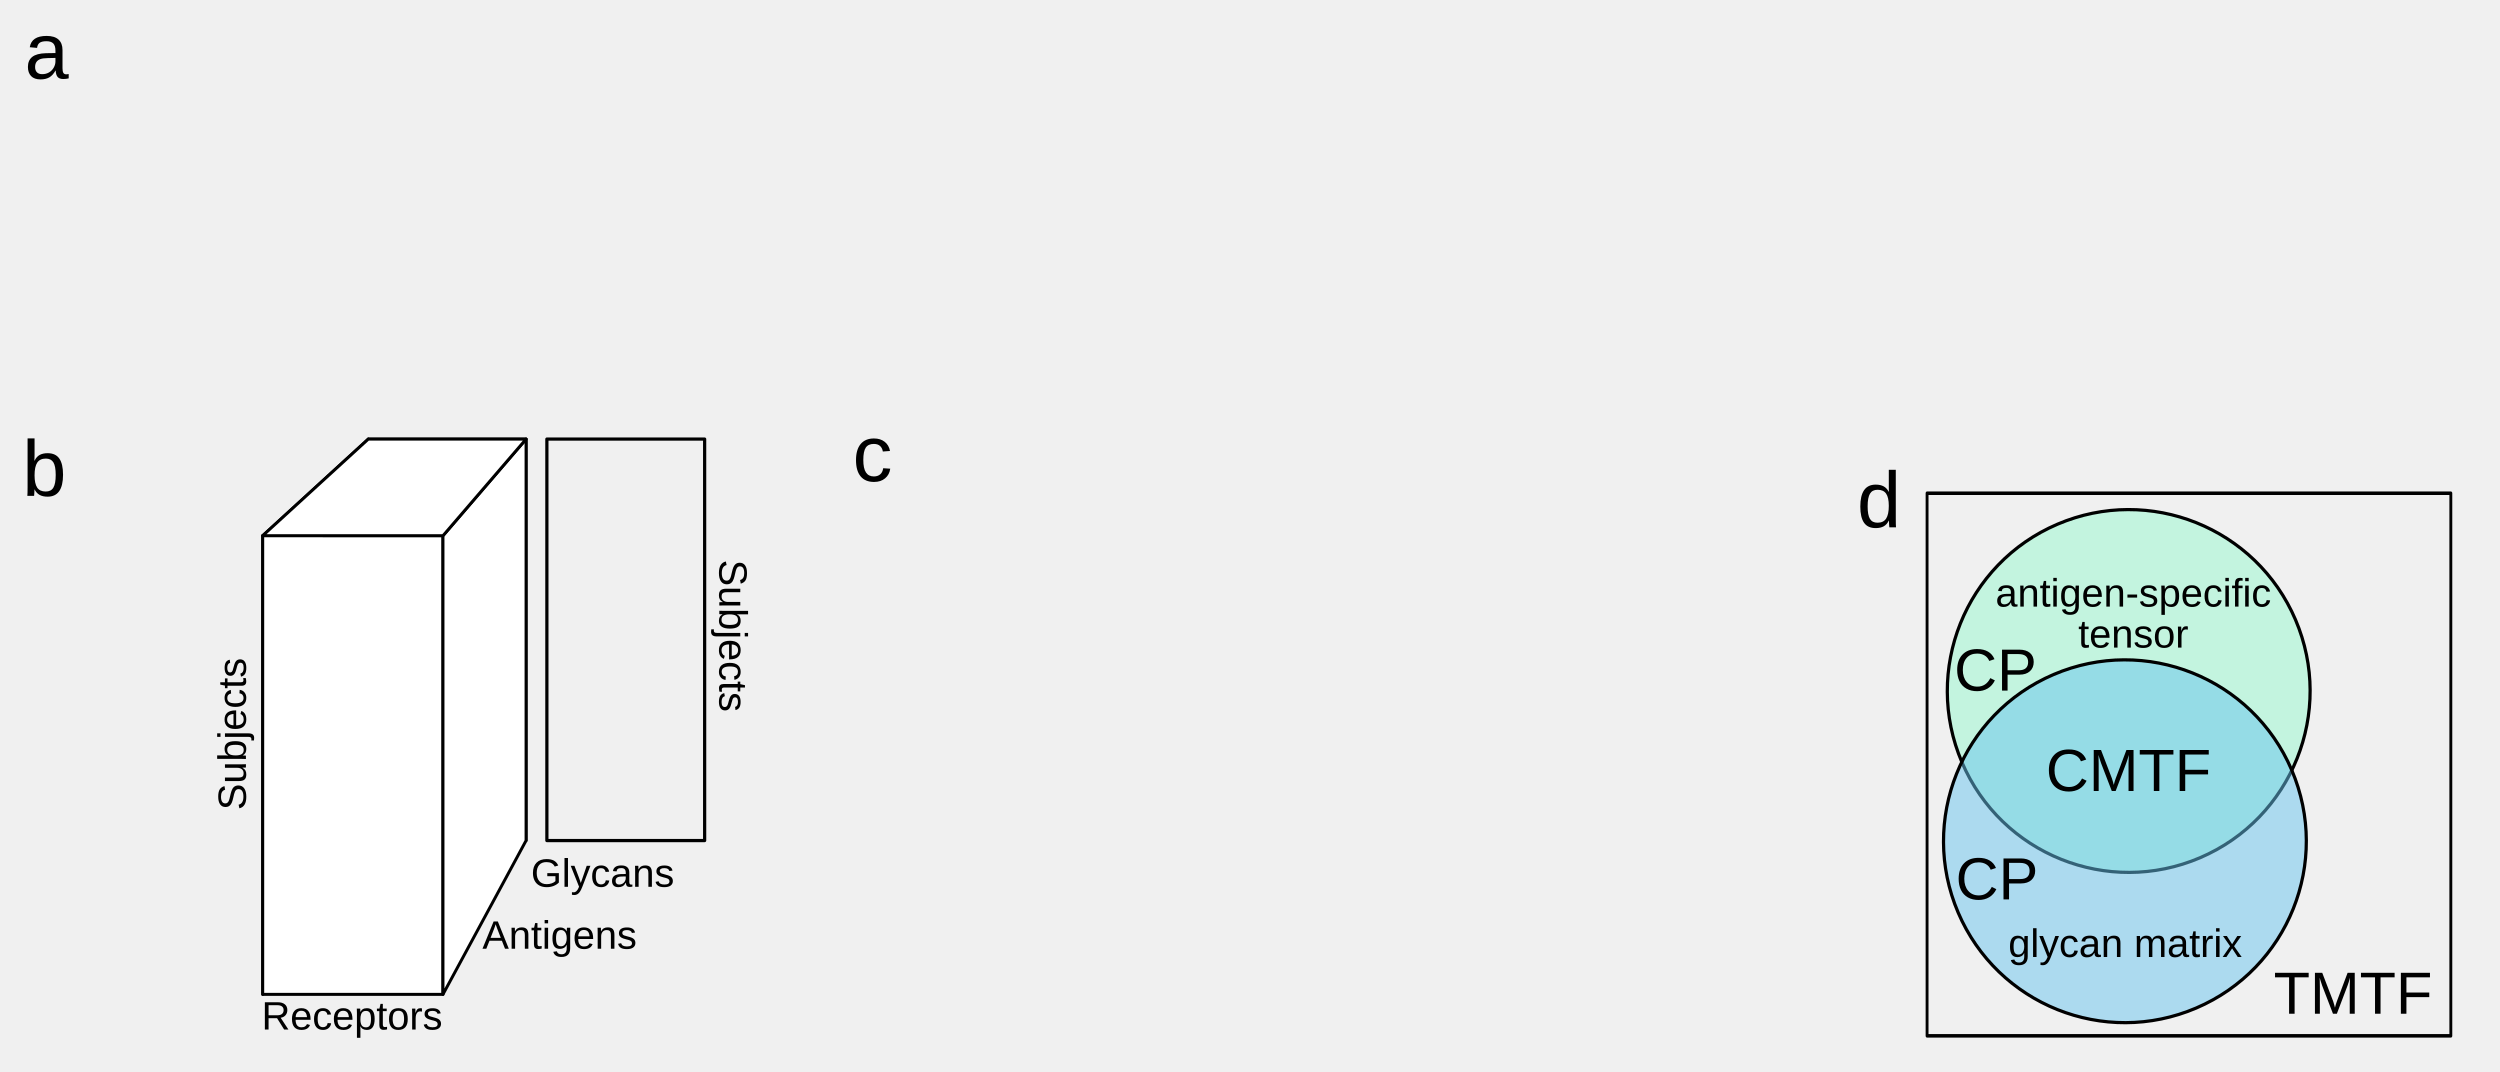
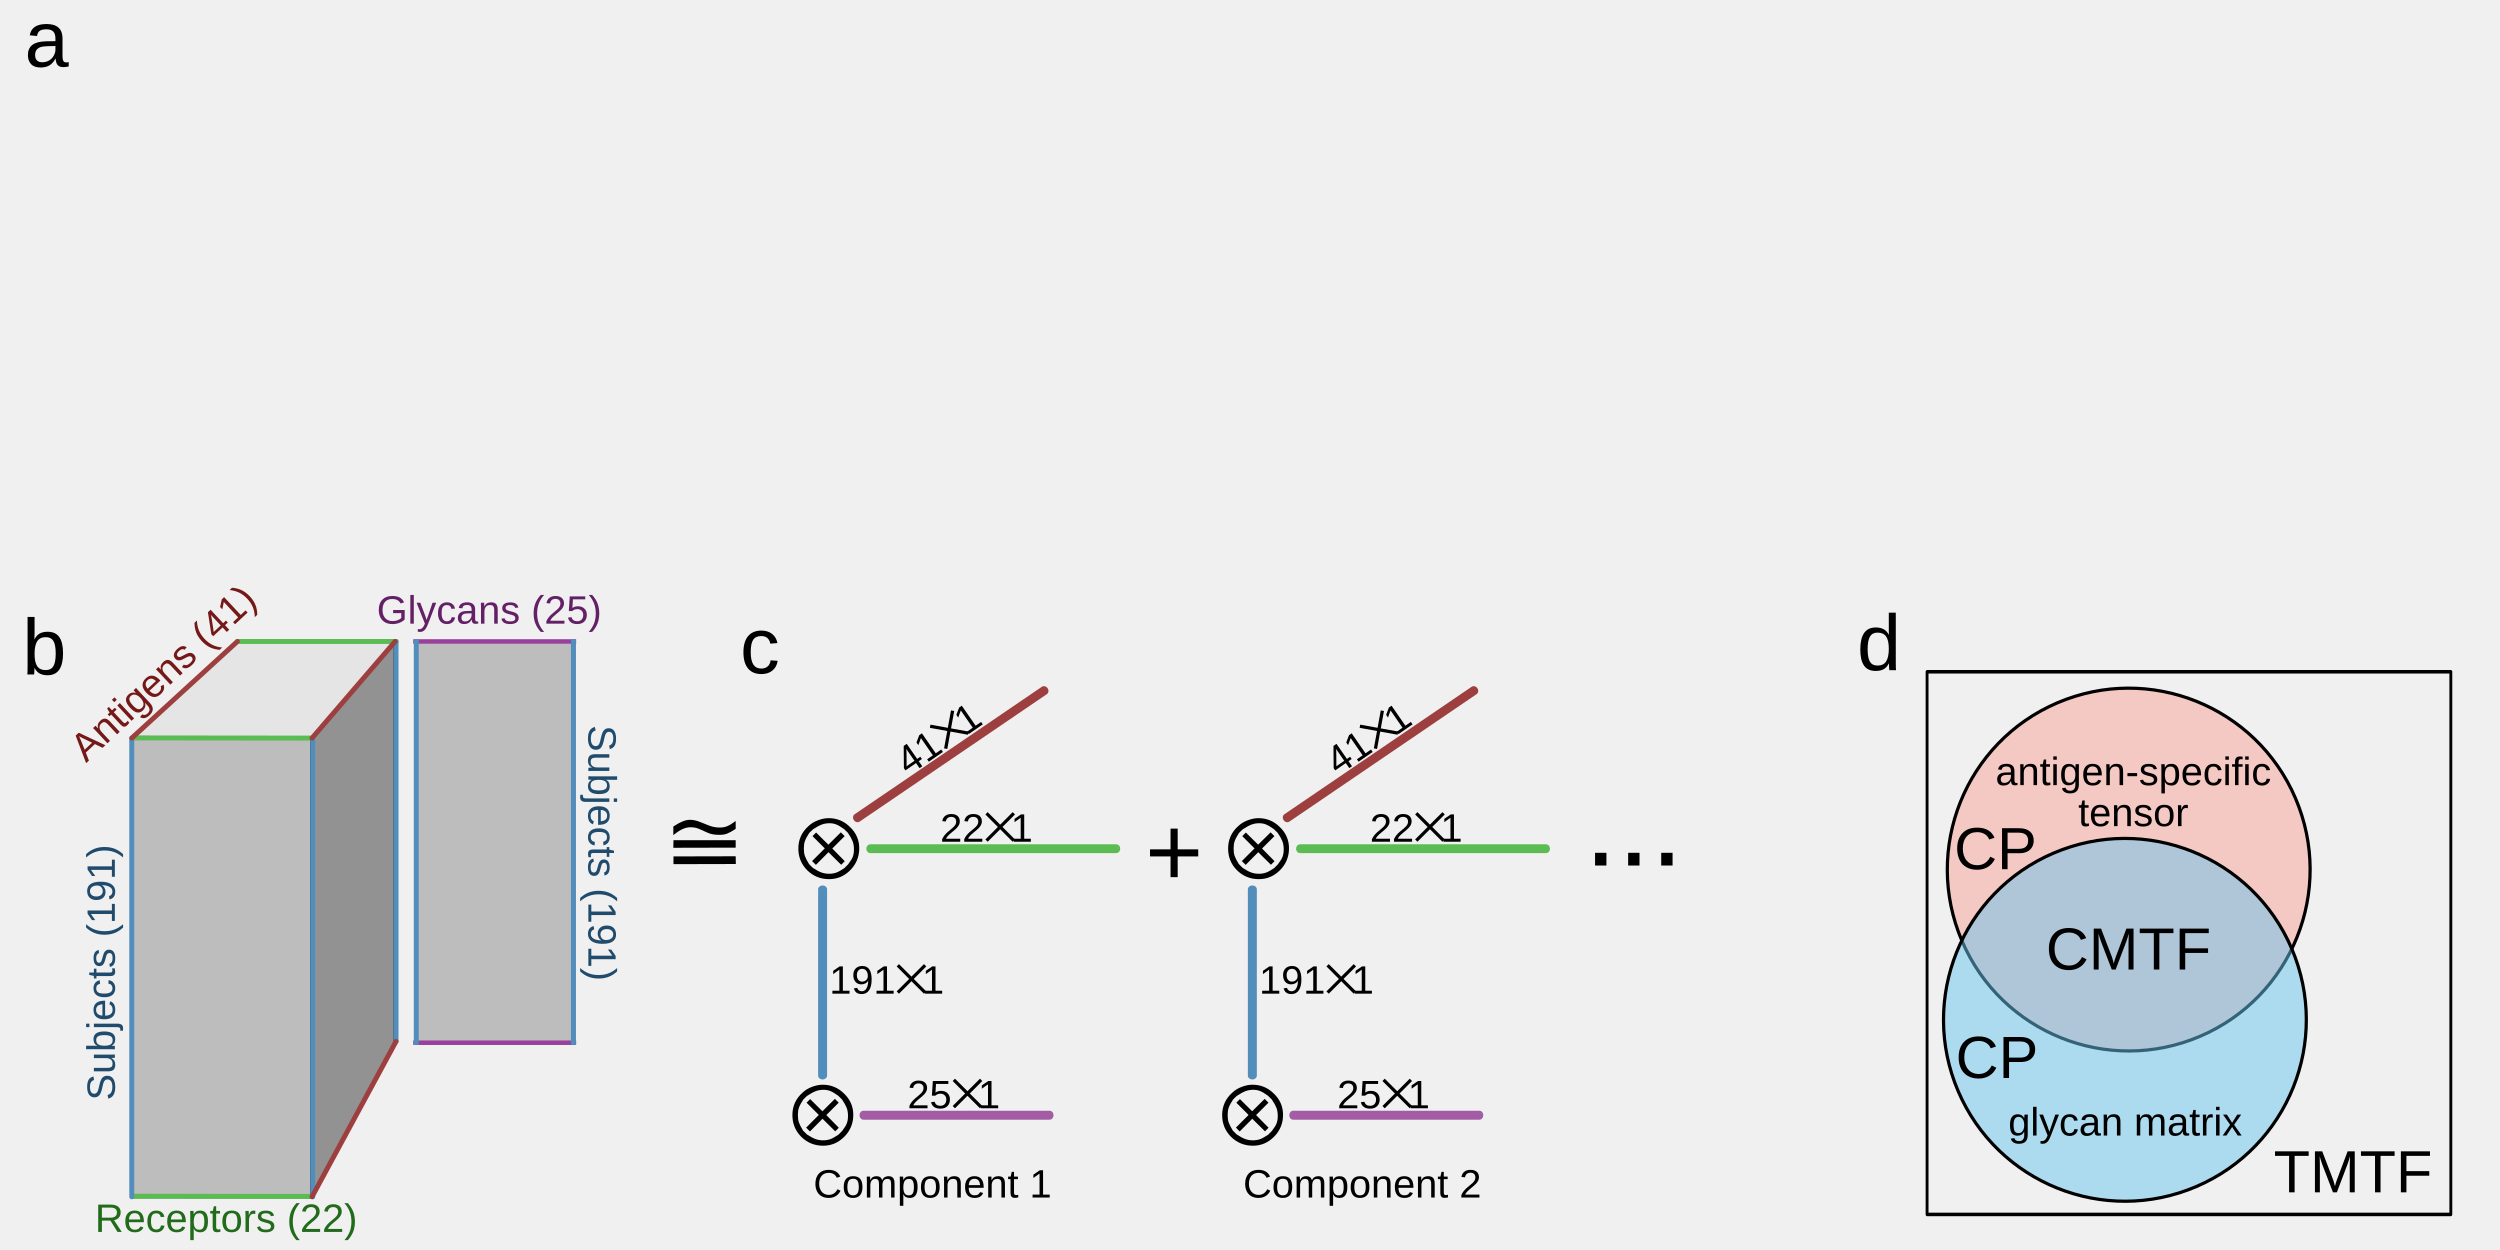
- <svg xmlns="http://www.w3.org/2000/svg" width="100%" height="100%" viewBox="0 0 2100 900" version="1.1" xml:space="preserve" style="fill-rule:evenodd;clip-rule:evenodd;stroke-linecap:round;stroke-linejoin:round;stroke-miterlimit:1.5;">
-   <g transform="matrix(1,0,0,1,-80,0)">
+ <svg xmlns="http://www.w3.org/2000/svg" width="100%" height="100%" viewBox="0 0 2100 1050" version="1.1" xml:space="preserve" style="fill-rule:evenodd;clip-rule:evenodd;stroke-linecap:round;stroke-linejoin:round;stroke-miterlimit:1.5;">
+   <g transform="matrix(1,0,0,1,-190,170)">
    <path d="M389.375,368.829L300.673,450L300.673,835.271L389.375,706.071L389.375,368.829Z" style="fill:white;stroke:black;stroke-width:2.5px;" />
  </g>
-   <g transform="matrix(0.87523,0,0,0.87523,46.2169,-24.9833)">
+   <g transform="matrix(0.87523,0,0,0.87523,-63.7831,145.017)">
    <rect x="300.673" y="449.953" width="151.419" height="385.318" style="fill:white;stroke:black;stroke-width:2.86px;" />
  </g>
-   <g transform="matrix(0.393067,0.91951,-0.91951,0.393067,1886.36,-1006.6)">
-     <circle cx="1420.68" cy="714.143" r="152.348" style="fill:rgb(150,249,207);fill-opacity:0.5;stroke:black;stroke-width:2.71px;" />
-   </g>
-   <g transform="matrix(0.393067,0.91951,-0.91951,0.393067,1883.17,-880.374)">
+   <g transform="matrix(0.393067,0.91951,-0.91951,0.393067,1886.36,-856.599)">
+     <circle cx="1420.68" cy="714.143" r="152.348" style="fill:rgb(249,163,150);fill-opacity:0.5;stroke:black;stroke-width:2.71px;" />
+   </g>
+   <g transform="matrix(0.393067,0.91951,-0.91951,0.393067,1883.17,-730.374)">
    <circle cx="1420.68" cy="714.143" r="152.348" style="fill:rgb(104,197,239);fill-opacity:0.5;stroke:black;stroke-width:2.71px;" />
  </g>
-   <g transform="matrix(1,0,0,1,341.096,-145.658)">
+   <g transform="matrix(1,0,0,1,341.096,4.34209)">
    <text x="1300.39px" y="725.776px" style="font-family:'ArialMT', 'Arial', sans-serif;font-size:50px;">CP</text>
  </g>
-   <g transform="matrix(1,0,0,1,342.329,29.7218)">
+   <g transform="matrix(1,0,0,1,342.329,179.722)">
    <text x="1300.39px" y="725.776px" style="font-family:'ArialMT', 'Arial', sans-serif;font-size:50px;">CP</text>
  </g>
-   <g transform="matrix(1,0,0,1,1003.13,2.60287)">
+   <g transform="matrix(1,0,0,1,1003.13,152.603)">
    <text x="715.386px" y="661.823px" style="font-family:'ArialMT', 'Arial', sans-serif;font-size:50px;">CMTF</text>
  </g>
-   <g transform="matrix(0.949001,0,0,1.16448,96.8491,-122.419)">
+   <g transform="matrix(0.949001,0,0,1.16448,96.8491,27.5814)">
    <rect x="1603.68" y="460.917" width="463.596" height="391.418" style="fill:none;stroke:black;stroke-width:2.55px;" />
  </g>
-   <g transform="matrix(1,0,0,1,371.2,584.875)">
+   <g transform="matrix(1,0,0,1,371.2,734.875)">
    <text x="1538.69px" y="266.661px" style="font-family:'ArialMT', 'Arial', sans-serif;font-size:50px;">TMTF</text>
  </g>
-   <g transform="matrix(1,0,0,1,593.779,-188.211)">
+   <g transform="matrix(1,0,0,1,593.779,-38.2114)">
    <text x="1082.42px" y="697.75px" style="font-family:'ArialMT', 'Arial', sans-serif;font-size:33.333px;">antigen-speciﬁc</text>
    <text x="1151.91px" y="732.174px" style="font-family:'ArialMT', 'Arial', sans-serif;font-size:33.333px;">tensor</text>
  </g>
-   <g transform="matrix(1,0,0,1,586.936,106.118)">
+   <g transform="matrix(1,0,0,1,586.936,256.118)">
    <text x="1100.05px" y="697.75px" style="font-family:'ArialMT', 'Arial', sans-serif;font-size:33.333px;">glycan matrix</text>
  </g>
-   <g transform="matrix(1,0,0,1,410.671,18.5283)">
+   <g transform="matrix(1,0,0,1,410.671,138.528)">
    <text x="1149.19px" y="424.42px" style="font-family:'ArialMT', 'Arial', sans-serif;font-size:66.667px;">d</text>
  </g>
-   <g transform="matrix(1,0,0,1,-1128.57,-358.374)">
+   <g transform="matrix(1,0,0,1,-1128.57,-368.374)">
    <text x="1149.19px" y="424.42px" style="font-family:'ArialMT', 'Arial', sans-serif;font-size:66.667px;">a</text>
  </g>
-   <g transform="matrix(1,0,0,1,-1130.52,-7.86946)">
+   <g transform="matrix(1,0,0,1,-1130.52,142.131)">
    <text x="1149.19px" y="424.42px" style="font-family:'ArialMT', 'Arial', sans-serif;font-size:66.667px;">b</text>
  </g>
-   <g transform="matrix(1,0,0,1,-432.969,-20.2392)">
+   <g transform="matrix(1,0,0,1,-527.541,141.142)">
    <text x="1149.19px" y="424.42px" style="font-family:'ArialMT', 'Arial', sans-serif;font-size:66.667px;">c</text>
  </g>
-   <g transform="matrix(1,0,0,1,-80,0)">
-     <rect x="300.673" y="449.953" width="151.419" height="385.318" style="fill:white;stroke:black;stroke-width:2.5px;" />
-   </g>
-   <g transform="matrix(0.87523,0,0,0.87523,196.217,-24.9833)">
-     <rect x="300.673" y="449.953" width="151.419" height="385.318" style="fill:none;stroke:black;stroke-width:3.09px;" />
-   </g>
-   <g transform="matrix(1,0,0,1,-80,0)">
-     <path d="M452.092,450L521.902,368.829L521.902,706.071L452.092,835.271L452.092,450Z" style="fill:white;stroke:black;stroke-width:2.5px;" />
-   </g>
-   <g transform="matrix(1,0,0,1,-80,0)">
-     <path d="M389.375,368.829L300.673,449.953L452.092,450L521.902,368.829L389.375,368.829Z" style="fill:white;stroke:black;stroke-width:2.5px;" />
-   </g>
-   <g transform="matrix(1,0,0,1,-94.1881,-5.95826)">
-     <text x="313.943px" y="870.768px" style="font-family:'ArialMT', 'Arial', sans-serif;font-size:33.333px;">Receptors</text>
-   </g>
-   <g transform="matrix(1,0,0,1,132.06,-125.872)">
-     <text x="313.943px" y="870.768px" style="font-family:'ArialMT', 'Arial', sans-serif;font-size:33.333px;">Glycans</text>
-   </g>
-   <g transform="matrix(1,0,0,1,91.2797,-73.8363)">
-     <text x="313.943px" y="870.768px" style="font-family:'ArialMT', 'Arial', sans-serif;font-size:33.333px;">Antigens</text>
-   </g>
-   <g transform="matrix(6.12323e-17,-1,1,6.12323e-17,-424.319,865.215)">
-     <text x="184.73px" y="630.887px" style="font-family:'ArialMT', 'Arial', sans-serif;font-size:33.333px;">Subjects</text>
-   </g>
-   <g transform="matrix(6.12323e-17,1,-1,6.12323e-17,1235.11,285.388)">
-     <text x="184.73px" y="630.887px" style="font-family:'ArialMT', 'Arial', sans-serif;font-size:33.333px;">Subjects</text>
+   <g transform="matrix(1,0,0,1,-190,170)">
+     <rect x="300.673" y="449.953" width="151.419" height="385.318" style="fill:rgb(189,189,189);stroke:black;stroke-width:2.5px;" />
+   </g>
+   <g transform="matrix(0.87523,0,0,0.87523,86.2169,145.017)">
+     <rect x="300.673" y="449.953" width="151.419" height="385.318" style="fill:rgb(189,189,189);stroke:black;stroke-width:3.09px;" />
+   </g>
+   <g transform="matrix(1,0,0,1,-190,170)">
+     <path d="M452.092,450L521.902,368.829L521.902,706.071L452.092,835.271L452.092,450Z" style="fill:rgb(146,146,146);stroke:black;stroke-width:2.5px;" />
+   </g>
+   <g transform="matrix(1,0,0,1,-190,170)">
+     <path d="M389.375,368.829L300.673,449.953L452.092,450L521.902,368.829L389.375,368.829Z" style="fill:rgb(229,229,229);stroke:black;stroke-width:2.5px;" />
+   </g>
+   <g transform="matrix(1,0,0,1,-234.188,164.042)">
+     <text x="313.943px" y="870.768px" style="font-family:'ArialMT', 'Arial', sans-serif;font-size:33.333px;fill:rgb(33,107,27);">Receptors (22)</text>
+   </g>
+   <g transform="matrix(1,0,0,1,2.56111,-346.874)">
+     <text x="313.943px" y="870.768px" style="font-family:'ArialMT', 'Arial', sans-serif;font-size:33.333px;fill:rgb(100,32,103);">Glycans (25)</text>
+   </g>
+   <g transform="matrix(0.822149,-0.569272,0.569272,0.822149,9.08984,114.648)">
+     <text x="313.943px" y="870.768px" style="font-family:'ArialMT', 'Arial', sans-serif;font-size:33.333px;">41</text>
+     <text x="351.02px" y="870.768px" style="font-family:'AppleSymbols', 'Apple Symbols';font-size:33.333px;">⨉</text>
+     <text x="373.22px" y="870.768px" style="font-family:'ArialMT', 'Arial', sans-serif;font-size:33.333px;">1</text>
+   </g>
+   <g transform="matrix(1,0,0,1,475.791,-163.73)">
+     <text x="313.943px" y="870.768px" style="font-family:'ArialMT', 'Arial', sans-serif;font-size:33.333px;">22</text>
+     <text x="351.02px" y="870.768px" style="font-family:'AppleSymbols', 'Apple Symbols';font-size:33.333px;">⨉</text>
+     <text x="373.22px" y="870.768px" style="font-family:'ArialMT', 'Arial', sans-serif;font-size:33.333px;">1</text>
+   </g>
+   <g transform="matrix(1,0,0,1,382.738,-36.0777)">
+     <text x="313.943px" y="870.768px" style="font-family:'ArialMT', 'Arial', sans-serif;font-size:33.333px;">191</text>
+     <text x="369.558px" y="870.768px" style="font-family:'AppleSymbols', 'Apple Symbols';font-size:33.333px;">⨉</text>
+     <text x="391.759px" y="870.768px" style="font-family:'ArialMT', 'Arial', sans-serif;font-size:33.333px;">1</text>
+   </g>
+   <g transform="matrix(1,0,0,1,448.324,60.17)">
+     <text x="313.943px" y="870.768px" style="font-family:'ArialMT', 'Arial', sans-serif;font-size:33.333px;">25</text>
+     <text x="351.02px" y="870.768px" style="font-family:'AppleSymbols', 'Apple Symbols';font-size:33.333px;">⨉</text>
+     <text x="373.22px" y="870.768px" style="font-family:'ArialMT', 'Arial', sans-serif;font-size:33.333px;">1</text>
+   </g>
+   <g transform="matrix(1,0,0,1,-44.5422,140.676)">
+     <text x="1006.49px" y="603.454px" style="font-family:'ArialMT', 'Arial', sans-serif;font-size:83.333px;">+</text>
+   </g>
+   <g transform="matrix(1,0,0,1,369.307,135.167)">
+     <text x="313.943px" y="870.768px" style="font-family:'ArialMT', 'Arial', sans-serif;font-size:33.333px;">Component 1</text>
+   </g>
+   <g transform="matrix(0.731297,-0.682059,0.682059,0.731297,-751.198,218.434)">
+     <text x="313.943px" y="870.768px" style="font-family:'ArialMT', 'Arial', sans-serif;font-size:33.333px;fill:rgb(116,24,24);">Antigens (41)</text>
+   </g>
+   <g transform="matrix(6.12323e-17,1,-1,6.12323e-17,1125.11,424.388)">
+     <text x="184.73px" y="630.887px" style="font-family:'ArialMT', 'Arial', sans-serif;font-size:33.333px;fill:rgb(32,75,108);">Subjects (191)</text>
+   </g>
+   <g transform="matrix(6.12323e-17,-1,1,6.12323e-17,-534.412,1109.07)">
+     <text x="184.73px" y="630.887px" style="font-family:'ArialMT', 'Arial', sans-serif;font-size:33.333px;fill:rgb(32,75,108);">Subjects (191)</text>
+   </g>
+   <g transform="matrix(6.62976,0,0,7.40013,-541.152,90.1445)">
+     <path d="M191.89,84.156L223.055,84.156" style="fill:none;fill-rule:nonzero;stroke:rgb(90,188,82);stroke-width:1px;stroke-miterlimit:10;" />
+   </g>
+   <g transform="matrix(1.06066e-16,10.6535,12.3858,1.06065e-16,-245.859,-1195.92)">
+     <path d="M182.378,75.638L197.063,75.638" style="fill:none;fill-rule:nonzero;stroke:rgb(82,142,188);stroke-width:0.61px;stroke-miterlimit:10;" />
+   </g>
+   <g transform="matrix(10.6535,0,8.88178e-16,-12.3858,-1217.71,1873.62)">
+     <path d="M182.378,75.638L197.063,75.638" style="fill:none;fill-rule:nonzero;stroke:rgb(163,93,165);stroke-width:0.61px;stroke-miterlimit:10;" />
+   </g>
+   <g transform="matrix(5.41,-3.68297,-4.16441,-6.11716,92.2484,1955.35)">
+     <path d="M188.341,93.938L217.414,93.938" style="fill:none;fill-rule:nonzero;stroke:rgb(158,63,63);stroke-width:1.01px;stroke-miterlimit:10;" />
+   </g>
+   <g transform="matrix(88.8021,0,0,88.8014,664.129,738.488)">
+     <path d="M0.36,-0.577C0.438,-0.577 0.506,-0.549 0.563,-0.492C0.621,-0.436 0.649,-0.369 0.649,-0.292C0.649,-0.212 0.621,-0.143 0.565,-0.086C0.509,-0.029 0.442,0 0.364,0C0.283,0 0.214,-0.028 0.157,-0.084C0.101,-0.14 0.073,-0.209 0.073,-0.29C0.073,-0.374 0.105,-0.445 0.169,-0.502C0.194,-0.526 0.224,-0.544 0.259,-0.557C0.293,-0.57 0.327,-0.577 0.36,-0.577ZM0.203,-0.171L0.323,-0.291L0.207,-0.407L0.241,-0.441L0.357,-0.326L0.475,-0.443L0.511,-0.407L0.394,-0.29L0.512,-0.17L0.478,-0.136L0.358,-0.255L0.239,-0.135L0.203,-0.171ZM0.211,-0.106C0.244,-0.085 0.271,-0.07 0.292,-0.063C0.314,-0.055 0.338,-0.051 0.364,-0.051C0.389,-0.051 0.412,-0.055 0.432,-0.062C0.452,-0.069 0.477,-0.084 0.508,-0.104L0.543,-0.139C0.566,-0.169 0.581,-0.193 0.588,-0.212C0.595,-0.231 0.599,-0.254 0.599,-0.282C0.599,-0.31 0.595,-0.335 0.587,-0.357C0.579,-0.378 0.564,-0.406 0.542,-0.438L0.506,-0.473C0.476,-0.495 0.452,-0.509 0.432,-0.517C0.413,-0.525 0.391,-0.529 0.368,-0.529C0.342,-0.529 0.318,-0.525 0.296,-0.517C0.274,-0.509 0.246,-0.494 0.211,-0.471L0.176,-0.437C0.156,-0.406 0.142,-0.38 0.135,-0.36C0.128,-0.34 0.125,-0.317 0.125,-0.29C0.125,-0.262 0.128,-0.239 0.135,-0.219C0.142,-0.199 0.155,-0.174 0.174,-0.143L0.211,-0.106Z" style="fill-rule:nonzero;" />
+   </g>
+   <g transform="matrix(88.8021,0,0,88.8014,659.129,962.4)">
+     <path d="M0.36,-0.577C0.438,-0.577 0.506,-0.549 0.563,-0.492C0.621,-0.436 0.649,-0.369 0.649,-0.292C0.649,-0.212 0.621,-0.143 0.565,-0.086C0.509,-0.029 0.442,0 0.364,0C0.283,0 0.214,-0.028 0.157,-0.084C0.101,-0.14 0.073,-0.209 0.073,-0.29C0.073,-0.374 0.105,-0.445 0.169,-0.502C0.194,-0.526 0.224,-0.544 0.259,-0.557C0.293,-0.57 0.327,-0.577 0.36,-0.577ZM0.203,-0.171L0.323,-0.291L0.207,-0.407L0.241,-0.441L0.357,-0.326L0.475,-0.443L0.511,-0.407L0.394,-0.29L0.512,-0.17L0.478,-0.136L0.358,-0.255L0.239,-0.135L0.203,-0.171ZM0.211,-0.106C0.244,-0.085 0.271,-0.07 0.292,-0.063C0.314,-0.055 0.338,-0.051 0.364,-0.051C0.389,-0.051 0.412,-0.055 0.432,-0.062C0.452,-0.069 0.477,-0.084 0.508,-0.104L0.543,-0.139C0.566,-0.169 0.581,-0.193 0.588,-0.212C0.595,-0.231 0.599,-0.254 0.599,-0.282C0.599,-0.31 0.595,-0.335 0.587,-0.357C0.579,-0.378 0.564,-0.406 0.542,-0.438L0.506,-0.473C0.476,-0.495 0.452,-0.509 0.432,-0.517C0.413,-0.525 0.391,-0.529 0.368,-0.529C0.342,-0.529 0.318,-0.525 0.296,-0.517C0.274,-0.509 0.246,-0.494 0.211,-0.471L0.176,-0.437C0.156,-0.406 0.142,-0.38 0.135,-0.36C0.128,-0.34 0.125,-0.317 0.125,-0.29C0.125,-0.262 0.128,-0.239 0.135,-0.219C0.142,-0.199 0.155,-0.174 0.174,-0.143L0.211,-0.106Z" style="fill-rule:nonzero;" />
+   </g>
+   <g transform="matrix(0.822149,-0.569272,0.569272,0.822149,370.09,114.648)">
+     <text x="313.943px" y="870.768px" style="font-family:'ArialMT', 'Arial', sans-serif;font-size:33.333px;">41</text>
+     <text x="351.02px" y="870.768px" style="font-family:'AppleSymbols', 'Apple Symbols';font-size:33.333px;">⨉</text>
+     <text x="373.22px" y="870.768px" style="font-family:'ArialMT', 'Arial', sans-serif;font-size:33.333px;">1</text>
+   </g>
+   <g transform="matrix(1,0,0,1,836.791,-163.73)">
+     <text x="313.943px" y="870.768px" style="font-family:'ArialMT', 'Arial', sans-serif;font-size:33.333px;">22</text>
+     <text x="351.02px" y="870.768px" style="font-family:'AppleSymbols', 'Apple Symbols';font-size:33.333px;">⨉</text>
+     <text x="373.22px" y="870.768px" style="font-family:'ArialMT', 'Arial', sans-serif;font-size:33.333px;">1</text>
+   </g>
+   <g transform="matrix(1,0,0,1,1016.79,-143.73)">
+     <text x="313.943px" y="870.768px" style="font-family:'ArialMT', 'Arial', sans-serif;font-size:100px;">...</text>
+   </g>
+   <g transform="matrix(1,0,0,1,743.738,-36.0777)">
+     <text x="313.943px" y="870.768px" style="font-family:'ArialMT', 'Arial', sans-serif;font-size:33.333px;">191</text>
+     <text x="369.558px" y="870.768px" style="font-family:'AppleSymbols', 'Apple Symbols';font-size:33.333px;">⨉</text>
+     <text x="391.759px" y="870.768px" style="font-family:'ArialMT', 'Arial', sans-serif;font-size:33.333px;">1</text>
+   </g>
+   <g transform="matrix(1,0,0,1,809.324,60.17)">
+     <text x="313.943px" y="870.768px" style="font-family:'ArialMT', 'Arial', sans-serif;font-size:33.333px;">25</text>
+     <text x="351.02px" y="870.768px" style="font-family:'AppleSymbols', 'Apple Symbols';font-size:33.333px;">⨉</text>
+     <text x="373.22px" y="870.768px" style="font-family:'ArialMT', 'Arial', sans-serif;font-size:33.333px;">1</text>
+   </g>
+   <g transform="matrix(1,0,0,1,730.307,135.167)">
+     <text x="313.943px" y="870.768px" style="font-family:'ArialMT', 'Arial', sans-serif;font-size:33.333px;">Component 2</text>
+   </g>
+   <g transform="matrix(6.62976,0,0,7.40013,-180.152,90.1445)">
+     <path d="M191.89,84.156L223.055,84.156" style="fill:none;fill-rule:nonzero;stroke:rgb(90,188,82);stroke-width:1px;stroke-miterlimit:10;" />
+   </g>
+   <g transform="matrix(1.06066e-16,10.6535,12.3858,1.06065e-16,115.141,-1195.92)">
+     <path d="M182.378,75.638L197.063,75.638" style="fill:none;fill-rule:nonzero;stroke:rgb(82,142,188);stroke-width:0.61px;stroke-miterlimit:10;" />
+   </g>
+   <g transform="matrix(10.6535,0,8.88178e-16,-12.3858,-856.705,1873.62)">
+     <path d="M182.378,75.638L197.063,75.638" style="fill:none;fill-rule:nonzero;stroke:rgb(163,93,165);stroke-width:0.61px;stroke-miterlimit:10;" />
+   </g>
+   <g transform="matrix(5.41,-3.68297,-4.16441,-6.11716,453.248,1955.35)">
+     <path d="M188.341,93.938L217.414,93.938" style="fill:none;fill-rule:nonzero;stroke:rgb(158,63,63);stroke-width:1.01px;stroke-miterlimit:10;" />
+   </g>
+   <g transform="matrix(88.8021,0,0,88.8014,1025.13,738.488)">
+     <path d="M0.36,-0.577C0.438,-0.577 0.506,-0.549 0.563,-0.492C0.621,-0.436 0.649,-0.369 0.649,-0.292C0.649,-0.212 0.621,-0.143 0.565,-0.086C0.509,-0.029 0.442,0 0.364,0C0.283,0 0.214,-0.028 0.157,-0.084C0.101,-0.14 0.073,-0.209 0.073,-0.29C0.073,-0.374 0.105,-0.445 0.169,-0.502C0.194,-0.526 0.224,-0.544 0.259,-0.557C0.293,-0.57 0.327,-0.577 0.36,-0.577ZM0.203,-0.171L0.323,-0.291L0.207,-0.407L0.241,-0.441L0.357,-0.326L0.475,-0.443L0.511,-0.407L0.394,-0.29L0.512,-0.17L0.478,-0.136L0.358,-0.255L0.239,-0.135L0.203,-0.171ZM0.211,-0.106C0.244,-0.085 0.271,-0.07 0.292,-0.063C0.314,-0.055 0.338,-0.051 0.364,-0.051C0.389,-0.051 0.412,-0.055 0.432,-0.062C0.452,-0.069 0.477,-0.084 0.508,-0.104L0.543,-0.139C0.566,-0.169 0.581,-0.193 0.588,-0.212C0.595,-0.231 0.599,-0.254 0.599,-0.282C0.599,-0.31 0.595,-0.335 0.587,-0.357C0.579,-0.378 0.564,-0.406 0.542,-0.438L0.506,-0.473C0.476,-0.495 0.452,-0.509 0.432,-0.517C0.413,-0.525 0.391,-0.529 0.368,-0.529C0.342,-0.529 0.318,-0.525 0.296,-0.517C0.274,-0.509 0.246,-0.494 0.211,-0.471L0.176,-0.437C0.156,-0.406 0.142,-0.38 0.135,-0.36C0.128,-0.34 0.125,-0.317 0.125,-0.29C0.125,-0.262 0.128,-0.239 0.135,-0.219C0.142,-0.199 0.155,-0.174 0.174,-0.143L0.211,-0.106Z" style="fill-rule:nonzero;" />
+   </g>
+   <g transform="matrix(88.8021,0,0,88.8014,1020.13,962.4)">
+     <path d="M0.36,-0.577C0.438,-0.577 0.506,-0.549 0.563,-0.492C0.621,-0.436 0.649,-0.369 0.649,-0.292C0.649,-0.212 0.621,-0.143 0.565,-0.086C0.509,-0.029 0.442,0 0.364,0C0.283,0 0.214,-0.028 0.157,-0.084C0.101,-0.14 0.073,-0.209 0.073,-0.29C0.073,-0.374 0.105,-0.445 0.169,-0.502C0.194,-0.526 0.224,-0.544 0.259,-0.557C0.293,-0.57 0.327,-0.577 0.36,-0.577ZM0.203,-0.171L0.323,-0.291L0.207,-0.407L0.241,-0.441L0.357,-0.326L0.475,-0.443L0.511,-0.407L0.394,-0.29L0.512,-0.17L0.478,-0.136L0.358,-0.255L0.239,-0.135L0.203,-0.171ZM0.211,-0.106C0.244,-0.085 0.271,-0.07 0.292,-0.063C0.314,-0.055 0.338,-0.051 0.364,-0.051C0.389,-0.051 0.412,-0.055 0.432,-0.062C0.452,-0.069 0.477,-0.084 0.508,-0.104L0.543,-0.139C0.566,-0.169 0.581,-0.193 0.588,-0.212C0.595,-0.231 0.599,-0.254 0.599,-0.282C0.599,-0.31 0.595,-0.335 0.587,-0.357C0.579,-0.378 0.564,-0.406 0.542,-0.438L0.506,-0.473C0.476,-0.495 0.452,-0.509 0.432,-0.517C0.413,-0.525 0.391,-0.529 0.368,-0.529C0.342,-0.529 0.318,-0.525 0.296,-0.517C0.274,-0.509 0.246,-0.494 0.211,-0.471L0.176,-0.437C0.156,-0.406 0.142,-0.38 0.135,-0.36C0.128,-0.34 0.125,-0.317 0.125,-0.29C0.125,-0.262 0.128,-0.239 0.135,-0.219C0.142,-0.199 0.155,-0.174 0.174,-0.143L0.211,-0.106Z" style="fill-rule:nonzero;" />
+   </g>
+   <g transform="matrix(125,0,0,125,548.346,739.39)">
+     <path d="M0.557,-0.398L0.557,-0.345C0.533,-0.329 0.514,-0.319 0.499,-0.313C0.484,-0.307 0.466,-0.305 0.446,-0.305C0.417,-0.305 0.391,-0.309 0.369,-0.319L0.311,-0.345C0.294,-0.352 0.276,-0.356 0.255,-0.356C0.236,-0.356 0.218,-0.352 0.201,-0.344C0.184,-0.337 0.163,-0.323 0.138,-0.303L0.138,-0.361C0.183,-0.391 0.22,-0.406 0.248,-0.406C0.271,-0.406 0.295,-0.401 0.319,-0.391L0.374,-0.369C0.398,-0.359 0.424,-0.354 0.449,-0.354C0.468,-0.354 0.486,-0.357 0.5,-0.363C0.515,-0.369 0.534,-0.381 0.557,-0.398ZM0.557,-0.161L0.558,-0.109L0.139,-0.108L0.139,-0.16L0.557,-0.161ZM0.557,-0.269L0.557,-0.219L0.138,-0.218L0.139,-0.269L0.557,-0.269Z" style="fill-rule:nonzero;" />
+   </g>
+   <g transform="matrix(4.16668,0,0,4.16667,-1.11406,93.1052)">
+     <path d="M48.121,106.974L80.109,106.974" style="fill:none;stroke:rgb(90,188,82);stroke-width:1px;" />
+   </g>
+   <g transform="matrix(4.16668,0,0,4.16667,-89.1141,174.105)">
+     <path d="M48.121,106.974L84.289,107.015" style="fill:none;stroke:rgb(90,188,82);stroke-width:1px;" />
+   </g>
+   <g transform="matrix(4.16668,0,0,4.16667,-89.1141,559.105)">
+     <path d="M48.121,106.974L84.289,107.015" style="fill:none;stroke:rgb(90,188,82);stroke-width:1px;" />
+   </g>
+   <g transform="matrix(1.23804,0,0,1,-181.661,210.955)">
+     <path d="M428.932,327.874L535.792,327.874" style="fill:none;stroke:rgb(155,63,158);stroke-width:3.7px;stroke-linecap:square;" />
+   </g>
+   <g transform="matrix(1.23804,0,0,1,-181.661,547.955)">
+     <path d="M428.932,327.874L535.792,327.874" style="fill:none;stroke:rgb(155,63,158);stroke-width:3.7px;stroke-linecap:square;" />
+   </g>
+   <g transform="matrix(4.16668,0,0,4.16667,49.5646,322.245)">
+     <path d="M14.666,71.461L14.666,163.936" style="fill:none;stroke:rgb(82,142,188);stroke-width:1px;" />
+   </g>
+   <g transform="matrix(4.16668,0,0,4.16667,201.565,322.245)">
+     <path d="M14.666,71.461L14.666,163.936" style="fill:none;stroke:rgb(82,142,188);stroke-width:1px;" />
+   </g>
+   <g transform="matrix(4.16668,0,0,4.16667,271.565,202.245)">
+     <path d="M14.666,80.78L14.666,161.406" style="fill:none;stroke:rgb(82,142,188);stroke-width:1px;" />
+   </g>
+   <g transform="matrix(4.16668,0,0,3.64423,288.565,278.409)">
+     <path d="M14.666,71.461L14.666,163.936" style="fill:none;stroke:rgb(82,142,188);stroke-width:1px;stroke-linecap:square;" />
+   </g>
+   <g transform="matrix(4.16668,0,0,3.64423,420.565,278.409)">
+     <path d="M14.666,71.461L14.666,163.936" style="fill:none;stroke:rgb(82,142,188);stroke-width:1px;stroke-linecap:square;" />
+   </g>
+   <g transform="matrix(1,0,0,1,0,150)">
+     <path d="M199.393,388.829L110.673,470" style="fill:none;stroke:rgb(158,63,63);stroke-width:4.17px;" />
+   </g>
+   <g transform="matrix(1,0,0,1,130,150)">
+     <path d="M201.902,388.829L132.092,470" style="fill:none;stroke:rgb(158,63,63);stroke-width:4.17px;" />
+   </g>
+   <g transform="matrix(1,0,0,1,130,490)">
+     <path d="M202.673,384.772L132.092,515.271" style="fill:none;stroke:rgb(158,63,63);stroke-width:4.17px;" />
  </g>
</svg>
